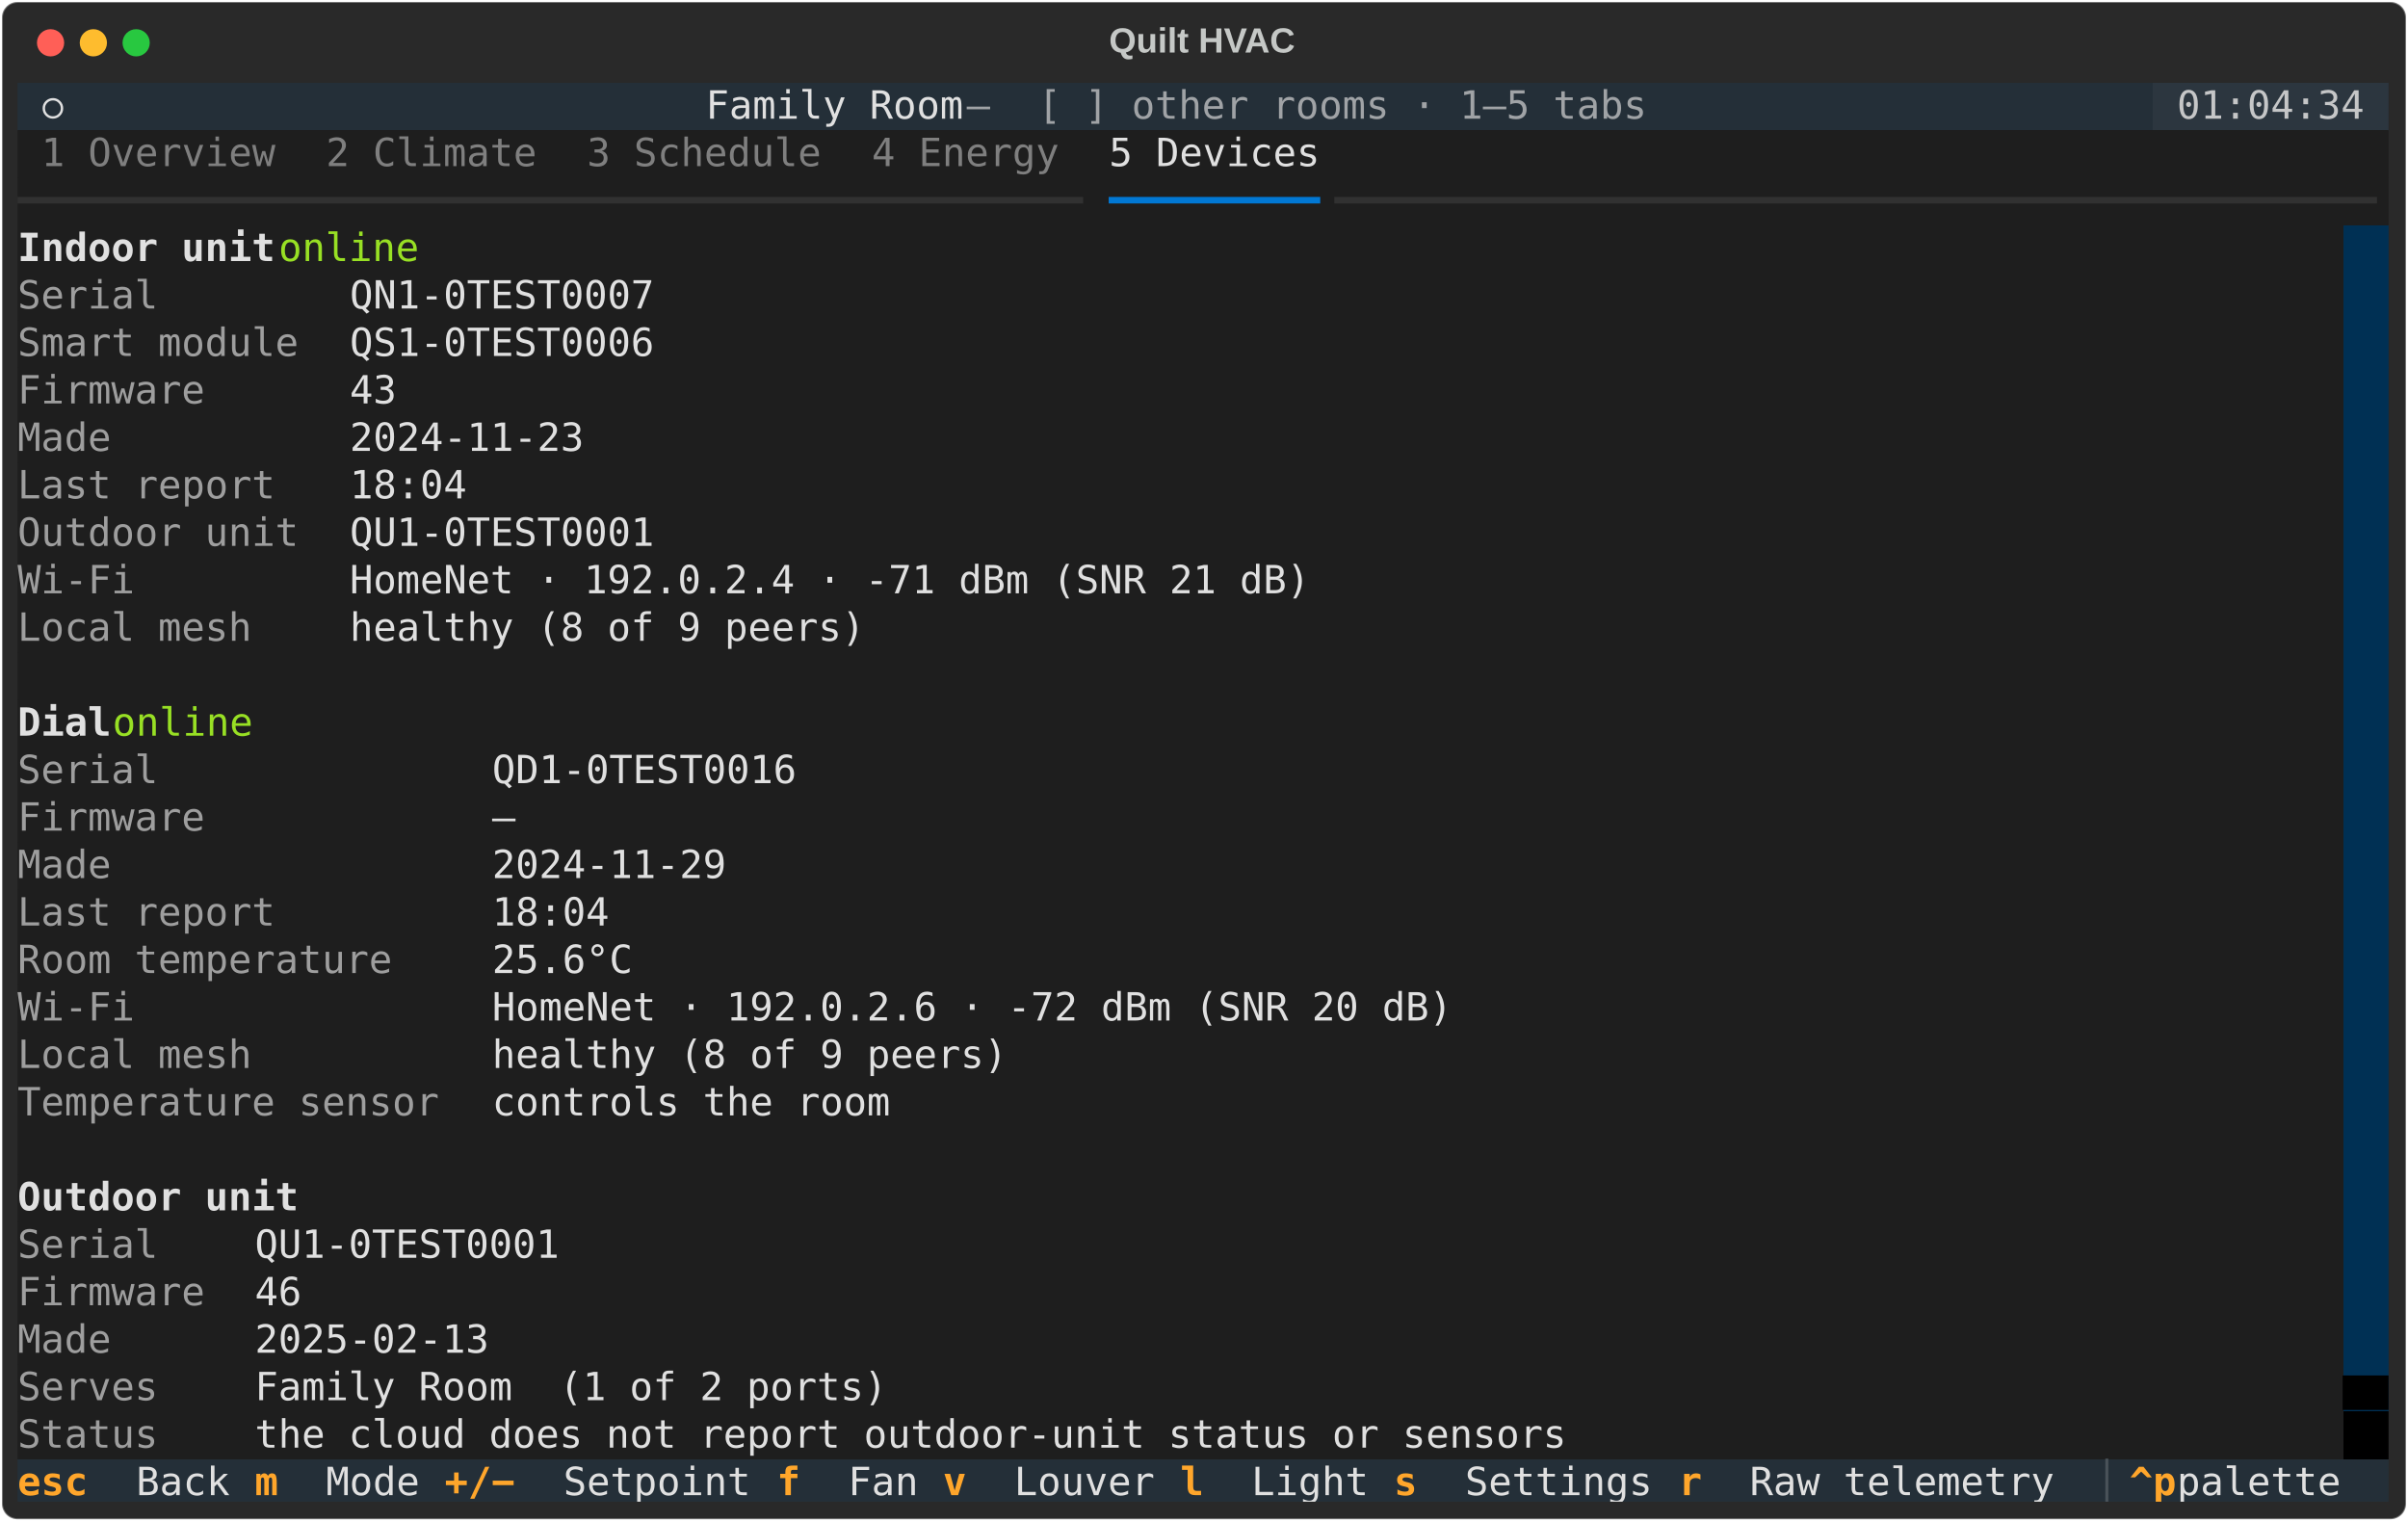
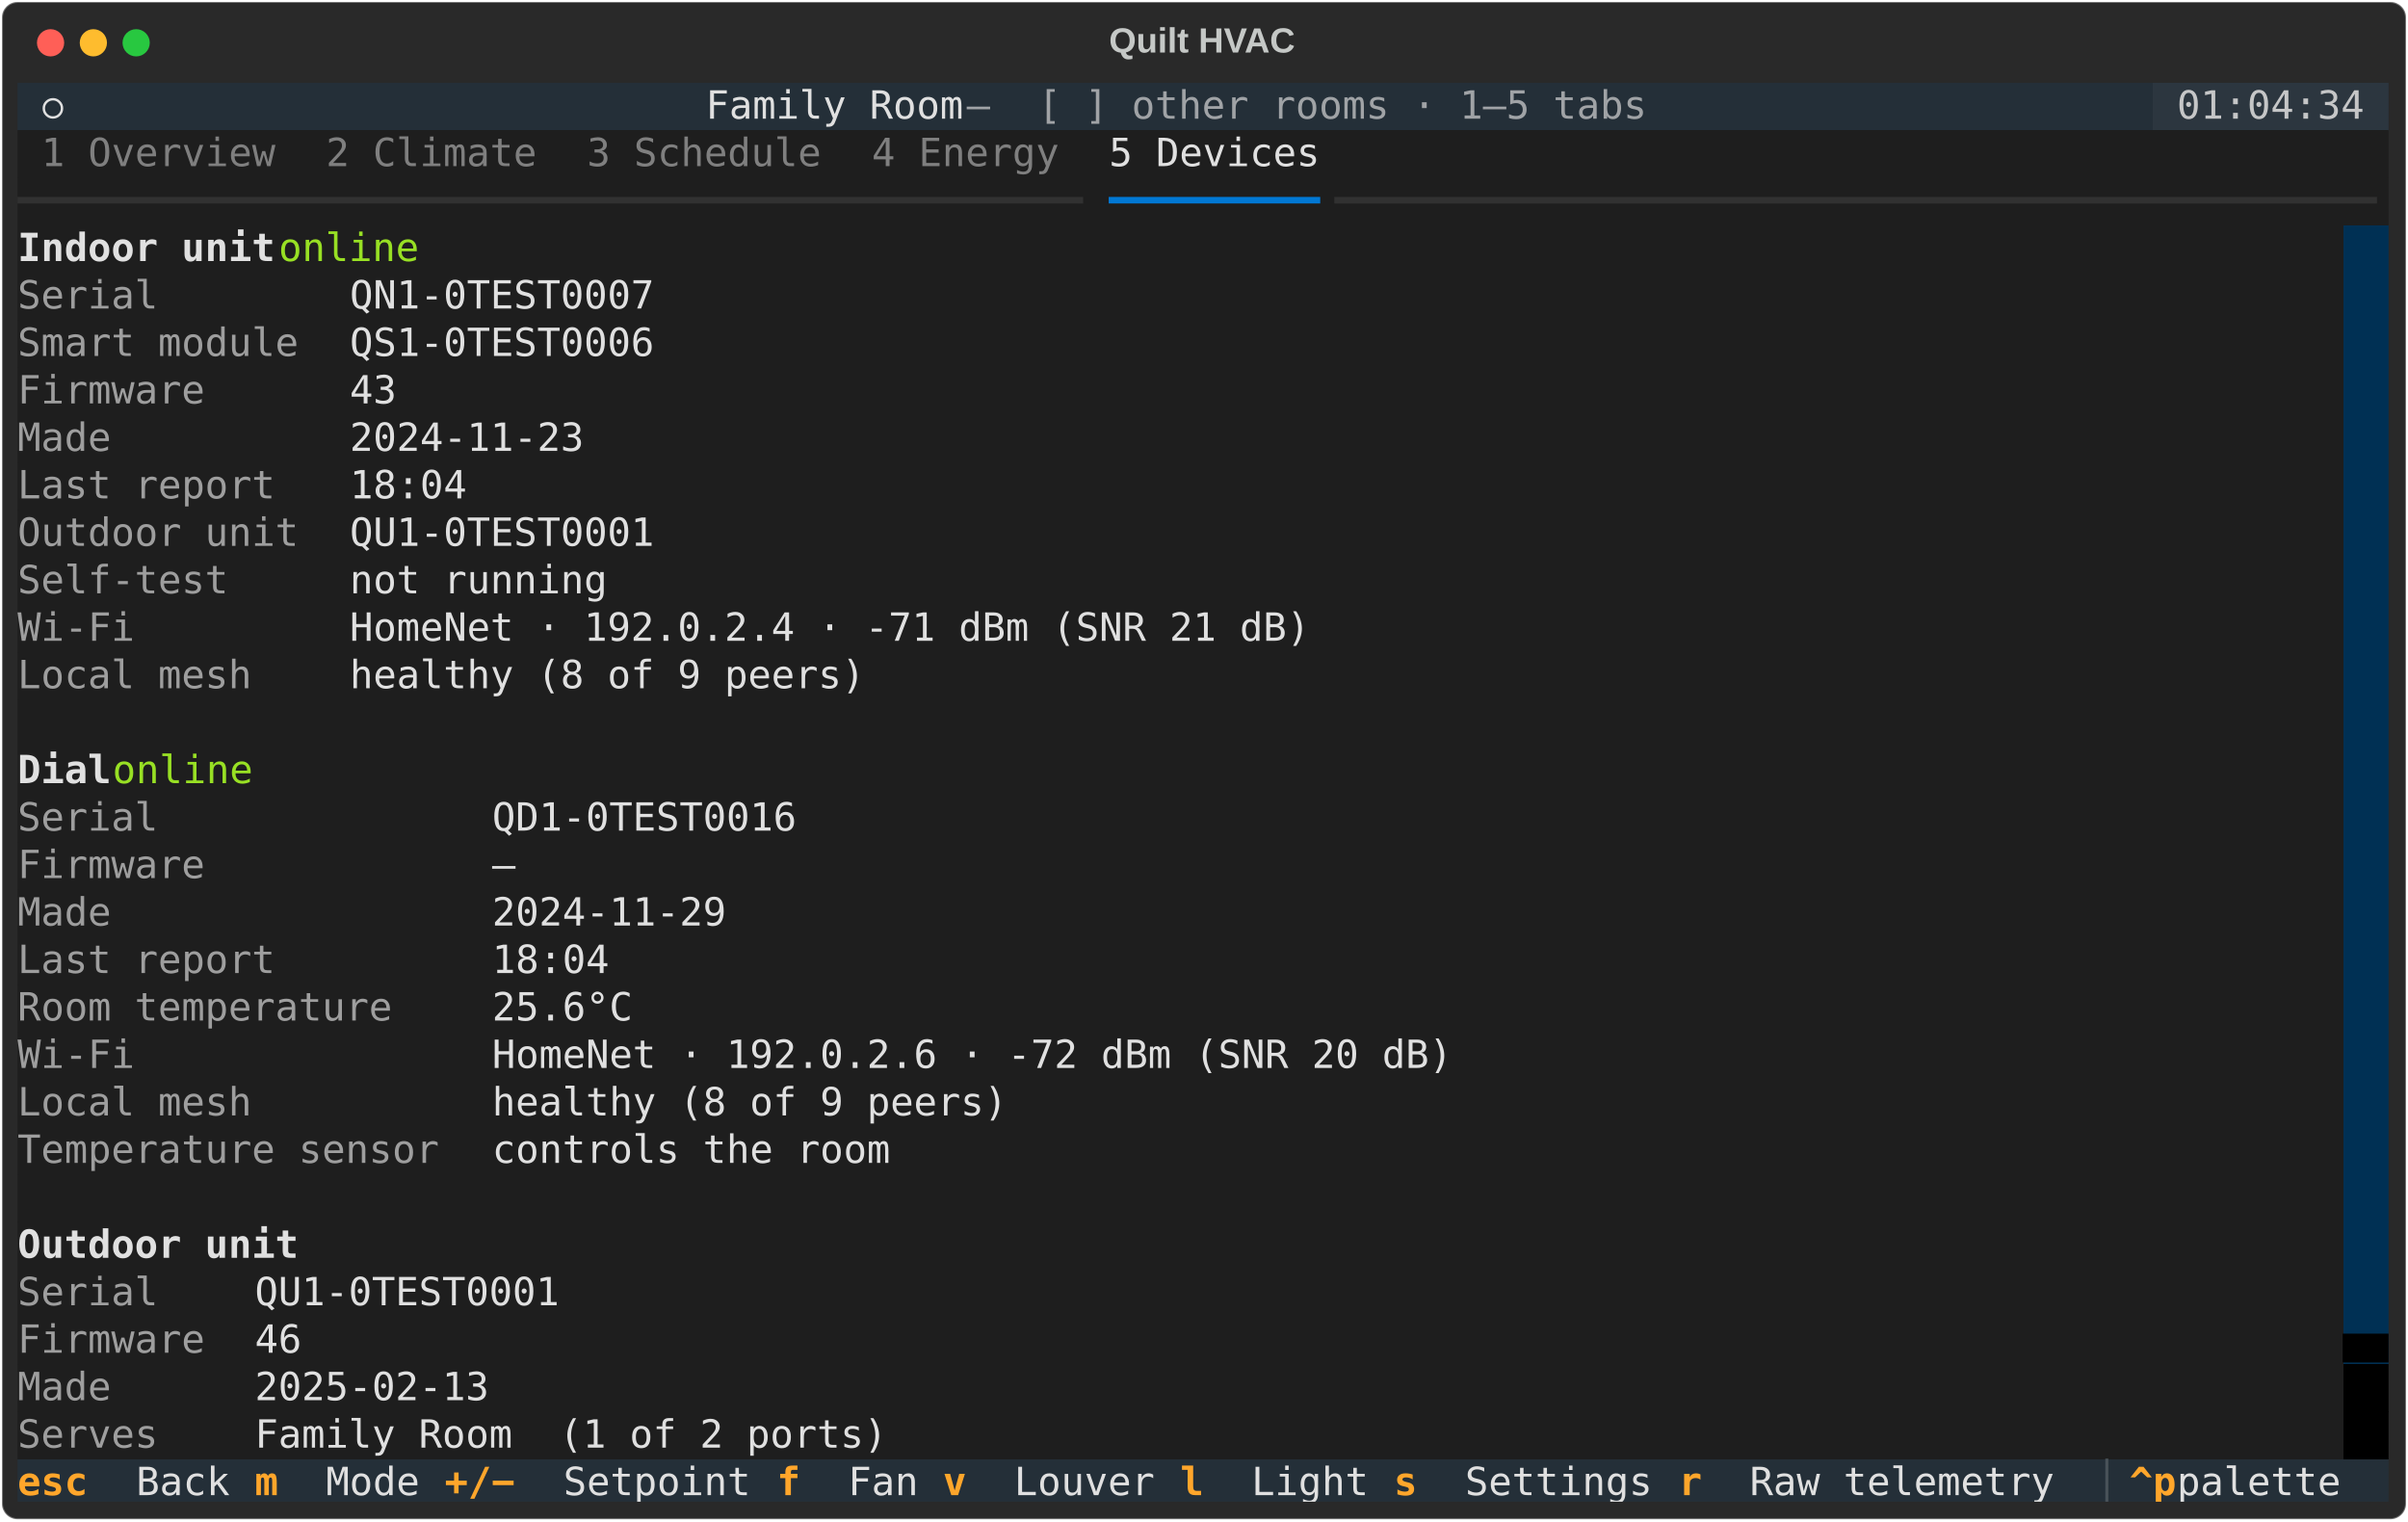
<svg xmlns="http://www.w3.org/2000/svg" class="rich-terminal" viewBox="0 0 1238 782.0">
  <style>

    @font-face {
        font-family: "Fira Code";
        src: local("FiraCode-Regular"),
                url("https://cdnjs.cloudflare.com/ajax/libs/firacode/6.2.0/woff2/FiraCode-Regular.woff2") format("woff2"),
                url("https://cdnjs.cloudflare.com/ajax/libs/firacode/6.2.0/woff/FiraCode-Regular.woff") format("woff");
        font-style: normal;
        font-weight: 400;
    }
    @font-face {
        font-family: "Fira Code";
        src: local("FiraCode-Bold"),
                url("https://cdnjs.cloudflare.com/ajax/libs/firacode/6.2.0/woff2/FiraCode-Bold.woff2") format("woff2"),
                url("https://cdnjs.cloudflare.com/ajax/libs/firacode/6.2.0/woff/FiraCode-Bold.woff") format("woff");
        font-style: bold;
        font-weight: 700;
    }

    .terminal-matrix {
        font-family: Fira Code, monospace;
        font-size: 20px;
        line-height: 24.4px;
        font-variant-east-asian: full-width;
    }

    .terminal-title {
        font-size: 18px;
        font-weight: bold;
        font-family: arial;
    }

    .terminal-r1 { fill: #c5c8c6 }
.terminal-r2 { fill: #e0e0e0 }
.terminal-r3 { fill: #a0a3a6 }
.terminal-r4 { fill: #c5c6c7 }
.terminal-r5 { fill: #7f7f7f }
.terminal-r6 { fill: #313131 }
.terminal-r7 { fill: #0178d4 }
.terminal-r8 { fill: #e0e0e0;font-weight: bold }
.terminal-r9 { fill: #98e024 }
.terminal-r10 { fill: #1e1e1e }
.terminal-r11 { fill: #9e9e9e }
.terminal-r12 { fill: #000000 }
.terminal-r13 { fill: #ffa62b;font-weight: bold }
.terminal-r14 { fill: #495259 }
    </style>
  <defs>
    <clipPath id="terminal-clip-terminal">
      <rect x="0" y="0" width="1219.0" height="731.0" />
    </clipPath>
    <clipPath id="terminal-line-0">
      <rect x="0" y="1.5" width="1220" height="24.65" />
    </clipPath>
    <clipPath id="terminal-line-1">
      <rect x="0" y="25.9" width="1220" height="24.65" />
    </clipPath>
    <clipPath id="terminal-line-2">
      <rect x="0" y="50.3" width="1220" height="24.65" />
    </clipPath>
    <clipPath id="terminal-line-3">
      <rect x="0" y="74.7" width="1220" height="24.65" />
    </clipPath>
    <clipPath id="terminal-line-4">
      <rect x="0" y="99.1" width="1220" height="24.65" />
    </clipPath>
    <clipPath id="terminal-line-5">
      <rect x="0" y="123.5" width="1220" height="24.65" />
    </clipPath>
    <clipPath id="terminal-line-6">
      <rect x="0" y="147.9" width="1220" height="24.65" />
    </clipPath>
    <clipPath id="terminal-line-7">
      <rect x="0" y="172.3" width="1220" height="24.65" />
    </clipPath>
    <clipPath id="terminal-line-8">
      <rect x="0" y="196.7" width="1220" height="24.65" />
    </clipPath>
    <clipPath id="terminal-line-9">
      <rect x="0" y="221.1" width="1220" height="24.65" />
    </clipPath>
    <clipPath id="terminal-line-10">
      <rect x="0" y="245.5" width="1220" height="24.65" />
    </clipPath>
    <clipPath id="terminal-line-11">
      <rect x="0" y="269.9" width="1220" height="24.65" />
    </clipPath>
    <clipPath id="terminal-line-12">
      <rect x="0" y="294.3" width="1220" height="24.65" />
    </clipPath>
    <clipPath id="terminal-line-13">
      <rect x="0" y="318.7" width="1220" height="24.65" />
    </clipPath>
    <clipPath id="terminal-line-14">
      <rect x="0" y="343.1" width="1220" height="24.65" />
    </clipPath>
    <clipPath id="terminal-line-15">
      <rect x="0" y="367.5" width="1220" height="24.65" />
    </clipPath>
    <clipPath id="terminal-line-16">
      <rect x="0" y="391.9" width="1220" height="24.65" />
    </clipPath>
    <clipPath id="terminal-line-17">
      <rect x="0" y="416.3" width="1220" height="24.65" />
    </clipPath>
    <clipPath id="terminal-line-18">
      <rect x="0" y="440.7" width="1220" height="24.65" />
    </clipPath>
    <clipPath id="terminal-line-19">
      <rect x="0" y="465.1" width="1220" height="24.65" />
    </clipPath>
    <clipPath id="terminal-line-20">
      <rect x="0" y="489.5" width="1220" height="24.65" />
    </clipPath>
    <clipPath id="terminal-line-21">
      <rect x="0" y="513.9" width="1220" height="24.65" />
    </clipPath>
    <clipPath id="terminal-line-22">
      <rect x="0" y="538.3" width="1220" height="24.65" />
    </clipPath>
    <clipPath id="terminal-line-23">
      <rect x="0" y="562.7" width="1220" height="24.65" />
    </clipPath>
    <clipPath id="terminal-line-24">
      <rect x="0" y="587.1" width="1220" height="24.65" />
    </clipPath>
    <clipPath id="terminal-line-25">
      <rect x="0" y="611.5" width="1220" height="24.65" />
    </clipPath>
    <clipPath id="terminal-line-26">
      <rect x="0" y="635.9" width="1220" height="24.65" />
    </clipPath>
    <clipPath id="terminal-line-27">
      <rect x="0" y="660.3" width="1220" height="24.65" />
    </clipPath>
    <clipPath id="terminal-line-28">
      <rect x="0" y="684.7" width="1220" height="24.65" />
    </clipPath>
  </defs>
  <rect fill="#292929" stroke="rgba(255,255,255,0.35)" stroke-width="1" x="1" y="1" width="1236" height="780" rx="8" />
  <text class="terminal-title" fill="#c5c8c6" text-anchor="middle" x="618" y="27">Quilt HVAC</text>
  <g transform="translate(26,22)">
    <circle cx="0" cy="0" r="7" fill="#ff5f57" />
    <circle cx="22" cy="0" r="7" fill="#febc2e" />
    <circle cx="44" cy="0" r="7" fill="#28c840" />
  </g>
  <g transform="translate(9, 41)" clip-path="url(#terminal-clip-terminal)">
    <rect fill="#242f38" x="0" y="1.5" width="12.2" height="24.65" shape-rendering="crispEdges" />
    <rect fill="#242f38" x="12.2" y="1.5" width="12.2" height="24.65" shape-rendering="crispEdges" />
    <rect fill="#242f38" x="24.4" y="1.5" width="61" height="24.65" shape-rendering="crispEdges" />
    <rect fill="#242f38" x="85.4" y="1.5" width="12.2" height="24.65" shape-rendering="crispEdges" />
    <rect fill="#242f38" x="97.6" y="1.5" width="256.2" height="24.65" shape-rendering="crispEdges" />
    <rect fill="#242f38" x="353.8" y="1.5" width="134.2" height="24.65" shape-rendering="crispEdges" />
    <rect fill="#242f38" x="488" y="1.5" width="36.6" height="24.65" shape-rendering="crispEdges" />
    <rect fill="#242f38" x="524.6" y="1.5" width="317.2" height="24.65" shape-rendering="crispEdges" />
    <rect fill="#242f38" x="841.8" y="1.5" width="256.2" height="24.65" shape-rendering="crispEdges" />
    <rect fill="#2c363f" x="1098" y="1.5" width="12.2" height="24.65" shape-rendering="crispEdges" />
    <rect fill="#2c363f" x="1110.2" y="1.5" width="97.6" height="24.65" shape-rendering="crispEdges" />
    <rect fill="#2c363f" x="1207.8" y="1.5" width="12.2" height="24.65" shape-rendering="crispEdges" />
    <rect fill="#1e1e1e" x="0" y="25.9" width="12.2" height="24.65" shape-rendering="crispEdges" />
    <rect fill="#1e1e1e" x="12.2" y="25.9" width="122" height="24.65" shape-rendering="crispEdges" />
    <rect fill="#1e1e1e" x="134.2" y="25.9" width="24.4" height="24.65" shape-rendering="crispEdges" />
    <rect fill="#1e1e1e" x="158.6" y="25.9" width="109.8" height="24.65" shape-rendering="crispEdges" />
    <rect fill="#1e1e1e" x="268.4" y="25.9" width="24.4" height="24.65" shape-rendering="crispEdges" />
    <rect fill="#1e1e1e" x="292.8" y="25.9" width="122" height="24.65" shape-rendering="crispEdges" />
    <rect fill="#1e1e1e" x="414.8" y="25.9" width="24.4" height="24.65" shape-rendering="crispEdges" />
    <rect fill="#1e1e1e" x="439.2" y="25.9" width="97.6" height="24.65" shape-rendering="crispEdges" />
    <rect fill="#1e1e1e" x="536.8" y="25.9" width="24.4" height="24.65" shape-rendering="crispEdges" />
    <rect fill="#1e1e1e" x="561.2" y="25.9" width="109.8" height="24.65" shape-rendering="crispEdges" />
    <rect fill="#1e1e1e" x="671" y="25.9" width="549" height="24.65" shape-rendering="crispEdges" />
    <rect fill="#1e1e1e" x="0" y="50.3" width="561.2" height="24.65" shape-rendering="crispEdges" />
    <rect fill="#1e1e1e" x="561.2" y="50.3" width="109.8" height="24.65" shape-rendering="crispEdges" />
    <rect fill="#1e1e1e" x="671" y="50.3" width="549" height="24.65" shape-rendering="crispEdges" />
    <rect fill="#1e1e1e" x="0" y="74.7" width="134.2" height="24.65" shape-rendering="crispEdges" />
    <rect fill="#1e1e1e" x="134.2" y="74.7" width="97.6" height="24.65" shape-rendering="crispEdges" />
    <rect fill="#1e1e1e" x="231.8" y="74.7" width="963.8" height="24.65" shape-rendering="crispEdges" />
    <rect fill="#003054" x="1195.6" y="74.7" width="24.4" height="24.65" shape-rendering="crispEdges" />
    <rect fill="#1e1e1e" x="0" y="99.1" width="170.8" height="24.65" shape-rendering="crispEdges" />
    <rect fill="#1e1e1e" x="170.8" y="99.1" width="158.6" height="24.65" shape-rendering="crispEdges" />
    <rect fill="#1e1e1e" x="329.4" y="99.1" width="866.2" height="24.65" shape-rendering="crispEdges" />
    <rect fill="#003054" x="1195.6" y="99.1" width="24.4" height="24.65" shape-rendering="crispEdges" />
    <rect fill="#1e1e1e" x="0" y="123.5" width="170.8" height="24.65" shape-rendering="crispEdges" />
    <rect fill="#1e1e1e" x="170.8" y="123.5" width="158.6" height="24.65" shape-rendering="crispEdges" />
    <rect fill="#1e1e1e" x="329.4" y="123.5" width="866.2" height="24.65" shape-rendering="crispEdges" />
    <rect fill="#003054" x="1195.6" y="123.5" width="24.4" height="24.65" shape-rendering="crispEdges" />
    <rect fill="#1e1e1e" x="0" y="147.9" width="170.8" height="24.65" shape-rendering="crispEdges" />
    <rect fill="#1e1e1e" x="170.8" y="147.9" width="24.4" height="24.65" shape-rendering="crispEdges" />
    <rect fill="#1e1e1e" x="195.2" y="147.9" width="1000.4" height="24.65" shape-rendering="crispEdges" />
    <rect fill="#003054" x="1195.6" y="147.9" width="24.4" height="24.65" shape-rendering="crispEdges" />
    <rect fill="#1e1e1e" x="0" y="172.3" width="170.8" height="24.65" shape-rendering="crispEdges" />
    <rect fill="#1e1e1e" x="170.8" y="172.3" width="122" height="24.65" shape-rendering="crispEdges" />
    <rect fill="#1e1e1e" x="292.8" y="172.3" width="902.8" height="24.65" shape-rendering="crispEdges" />
    <rect fill="#003054" x="1195.6" y="172.3" width="24.4" height="24.65" shape-rendering="crispEdges" />
    <rect fill="#1e1e1e" x="0" y="196.7" width="170.8" height="24.65" shape-rendering="crispEdges" />
    <rect fill="#1e1e1e" x="170.8" y="196.7" width="61" height="24.65" shape-rendering="crispEdges" />
    <rect fill="#1e1e1e" x="231.8" y="196.7" width="963.8" height="24.65" shape-rendering="crispEdges" />
    <rect fill="#003054" x="1195.6" y="196.7" width="24.4" height="24.65" shape-rendering="crispEdges" />
    <rect fill="#1e1e1e" x="0" y="221.1" width="170.8" height="24.65" shape-rendering="crispEdges" />
    <rect fill="#1e1e1e" x="170.8" y="221.1" width="158.6" height="24.65" shape-rendering="crispEdges" />
    <rect fill="#1e1e1e" x="329.4" y="221.1" width="866.2" height="24.65" shape-rendering="crispEdges" />
    <rect fill="#003054" x="1195.6" y="221.1" width="24.4" height="24.65" shape-rendering="crispEdges" />
    <rect fill="#1e1e1e" x="0" y="245.5" width="170.8" height="24.65" shape-rendering="crispEdges" />
-     <rect fill="#1e1e1e" x="170.8" y="245.5" width="500.2" height="24.65" shape-rendering="crispEdges" />
-     <rect fill="#1e1e1e" x="671" y="245.5" width="524.6" height="24.65" shape-rendering="crispEdges" />
+     <rect fill="#1e1e1e" x="170.8" y="245.5" width="134.2" height="24.65" shape-rendering="crispEdges" />
+     <rect fill="#1e1e1e" x="305" y="245.5" width="890.6" height="24.65" shape-rendering="crispEdges" />
    <rect fill="#003054" x="1195.6" y="245.5" width="24.4" height="24.65" shape-rendering="crispEdges" />
    <rect fill="#1e1e1e" x="0" y="269.9" width="170.8" height="24.65" shape-rendering="crispEdges" />
-     <rect fill="#1e1e1e" x="170.8" y="269.9" width="268.4" height="24.65" shape-rendering="crispEdges" />
-     <rect fill="#1e1e1e" x="439.2" y="269.9" width="756.4" height="24.65" shape-rendering="crispEdges" />
+     <rect fill="#1e1e1e" x="170.8" y="269.9" width="500.2" height="24.65" shape-rendering="crispEdges" />
+     <rect fill="#1e1e1e" x="671" y="269.9" width="524.6" height="24.65" shape-rendering="crispEdges" />
    <rect fill="#003054" x="1195.6" y="269.9" width="24.4" height="24.65" shape-rendering="crispEdges" />
-     <rect fill="#1e1e1e" x="0" y="294.3" width="0" height="24.65" shape-rendering="crispEdges" />
-     <rect fill="#1e1e1e" x="0" y="294.3" width="1195.6" height="24.65" shape-rendering="crispEdges" />
+     <rect fill="#1e1e1e" x="0" y="294.3" width="170.8" height="24.65" shape-rendering="crispEdges" />
+     <rect fill="#1e1e1e" x="170.8" y="294.3" width="268.4" height="24.65" shape-rendering="crispEdges" />
+     <rect fill="#1e1e1e" x="439.2" y="294.3" width="756.4" height="24.65" shape-rendering="crispEdges" />
    <rect fill="#003054" x="1195.6" y="294.3" width="24.4" height="24.65" shape-rendering="crispEdges" />
-     <rect fill="#1e1e1e" x="0" y="318.7" width="48.8" height="24.65" shape-rendering="crispEdges" />
-     <rect fill="#1e1e1e" x="48.8" y="318.7" width="97.6" height="24.65" shape-rendering="crispEdges" />
-     <rect fill="#1e1e1e" x="146.4" y="318.7" width="1049.2" height="24.65" shape-rendering="crispEdges" />
+     <rect fill="#1e1e1e" x="0" y="318.7" width="0" height="24.65" shape-rendering="crispEdges" />
+     <rect fill="#1e1e1e" x="0" y="318.7" width="1195.6" height="24.65" shape-rendering="crispEdges" />
    <rect fill="#003054" x="1195.6" y="318.7" width="24.4" height="24.65" shape-rendering="crispEdges" />
-     <rect fill="#1e1e1e" x="0" y="343.1" width="244" height="24.65" shape-rendering="crispEdges" />
-     <rect fill="#1e1e1e" x="244" y="343.1" width="158.6" height="24.65" shape-rendering="crispEdges" />
-     <rect fill="#1e1e1e" x="402.6" y="343.1" width="793" height="24.65" shape-rendering="crispEdges" />
+     <rect fill="#1e1e1e" x="0" y="343.1" width="48.8" height="24.65" shape-rendering="crispEdges" />
+     <rect fill="#1e1e1e" x="48.8" y="343.1" width="97.6" height="24.65" shape-rendering="crispEdges" />
+     <rect fill="#1e1e1e" x="146.4" y="343.1" width="1049.2" height="24.65" shape-rendering="crispEdges" />
    <rect fill="#003054" x="1195.6" y="343.1" width="24.4" height="24.65" shape-rendering="crispEdges" />
    <rect fill="#1e1e1e" x="0" y="367.5" width="244" height="24.65" shape-rendering="crispEdges" />
-     <rect fill="#1e1e1e" x="244" y="367.5" width="12.2" height="24.65" shape-rendering="crispEdges" />
-     <rect fill="#1e1e1e" x="256.2" y="367.5" width="939.4" height="24.65" shape-rendering="crispEdges" />
+     <rect fill="#1e1e1e" x="244" y="367.5" width="158.6" height="24.65" shape-rendering="crispEdges" />
+     <rect fill="#1e1e1e" x="402.6" y="367.5" width="793" height="24.65" shape-rendering="crispEdges" />
    <rect fill="#003054" x="1195.6" y="367.5" width="24.4" height="24.65" shape-rendering="crispEdges" />
    <rect fill="#1e1e1e" x="0" y="391.9" width="244" height="24.65" shape-rendering="crispEdges" />
-     <rect fill="#1e1e1e" x="244" y="391.9" width="122" height="24.65" shape-rendering="crispEdges" />
-     <rect fill="#1e1e1e" x="366" y="391.9" width="829.6" height="24.65" shape-rendering="crispEdges" />
+     <rect fill="#1e1e1e" x="244" y="391.9" width="12.2" height="24.65" shape-rendering="crispEdges" />
+     <rect fill="#1e1e1e" x="256.2" y="391.9" width="939.4" height="24.65" shape-rendering="crispEdges" />
    <rect fill="#003054" x="1195.6" y="391.9" width="24.4" height="24.65" shape-rendering="crispEdges" />
    <rect fill="#1e1e1e" x="0" y="416.3" width="244" height="24.65" shape-rendering="crispEdges" />
-     <rect fill="#1e1e1e" x="244" y="416.3" width="61" height="24.65" shape-rendering="crispEdges" />
-     <rect fill="#1e1e1e" x="305" y="416.3" width="890.6" height="24.65" shape-rendering="crispEdges" />
+     <rect fill="#1e1e1e" x="244" y="416.3" width="122" height="24.65" shape-rendering="crispEdges" />
+     <rect fill="#1e1e1e" x="366" y="416.3" width="829.6" height="24.65" shape-rendering="crispEdges" />
    <rect fill="#003054" x="1195.6" y="416.3" width="24.4" height="24.65" shape-rendering="crispEdges" />
    <rect fill="#1e1e1e" x="0" y="440.7" width="244" height="24.65" shape-rendering="crispEdges" />
-     <rect fill="#1e1e1e" x="244" y="440.7" width="73.2" height="24.65" shape-rendering="crispEdges" />
-     <rect fill="#1e1e1e" x="317.2" y="440.7" width="878.4" height="24.65" shape-rendering="crispEdges" />
+     <rect fill="#1e1e1e" x="244" y="440.7" width="61" height="24.65" shape-rendering="crispEdges" />
+     <rect fill="#1e1e1e" x="305" y="440.7" width="890.6" height="24.65" shape-rendering="crispEdges" />
    <rect fill="#003054" x="1195.6" y="440.7" width="24.4" height="24.65" shape-rendering="crispEdges" />
    <rect fill="#1e1e1e" x="0" y="465.1" width="244" height="24.65" shape-rendering="crispEdges" />
-     <rect fill="#1e1e1e" x="244" y="465.1" width="500.2" height="24.65" shape-rendering="crispEdges" />
-     <rect fill="#1e1e1e" x="744.2" y="465.1" width="451.4" height="24.65" shape-rendering="crispEdges" />
+     <rect fill="#1e1e1e" x="244" y="465.1" width="73.2" height="24.65" shape-rendering="crispEdges" />
+     <rect fill="#1e1e1e" x="317.2" y="465.1" width="878.4" height="24.65" shape-rendering="crispEdges" />
    <rect fill="#003054" x="1195.6" y="465.1" width="24.4" height="24.65" shape-rendering="crispEdges" />
    <rect fill="#1e1e1e" x="0" y="489.5" width="244" height="24.65" shape-rendering="crispEdges" />
-     <rect fill="#1e1e1e" x="244" y="489.5" width="268.4" height="24.65" shape-rendering="crispEdges" />
-     <rect fill="#1e1e1e" x="512.4" y="489.5" width="683.2" height="24.65" shape-rendering="crispEdges" />
+     <rect fill="#1e1e1e" x="244" y="489.5" width="500.2" height="24.65" shape-rendering="crispEdges" />
+     <rect fill="#1e1e1e" x="744.2" y="489.5" width="451.4" height="24.65" shape-rendering="crispEdges" />
    <rect fill="#003054" x="1195.6" y="489.5" width="24.4" height="24.65" shape-rendering="crispEdges" />
    <rect fill="#1e1e1e" x="0" y="513.9" width="244" height="24.65" shape-rendering="crispEdges" />
-     <rect fill="#1e1e1e" x="244" y="513.9" width="207.4" height="24.65" shape-rendering="crispEdges" />
-     <rect fill="#1e1e1e" x="451.4" y="513.9" width="744.2" height="24.65" shape-rendering="crispEdges" />
+     <rect fill="#1e1e1e" x="244" y="513.9" width="268.4" height="24.65" shape-rendering="crispEdges" />
+     <rect fill="#1e1e1e" x="512.4" y="513.9" width="683.2" height="24.65" shape-rendering="crispEdges" />
    <rect fill="#003054" x="1195.6" y="513.9" width="24.4" height="24.65" shape-rendering="crispEdges" />
-     <rect fill="#1e1e1e" x="0" y="538.3" width="0" height="24.65" shape-rendering="crispEdges" />
-     <rect fill="#1e1e1e" x="0" y="538.3" width="1195.6" height="24.65" shape-rendering="crispEdges" />
+     <rect fill="#1e1e1e" x="0" y="538.3" width="244" height="24.65" shape-rendering="crispEdges" />
+     <rect fill="#1e1e1e" x="244" y="538.3" width="207.4" height="24.65" shape-rendering="crispEdges" />
+     <rect fill="#1e1e1e" x="451.4" y="538.3" width="744.2" height="24.65" shape-rendering="crispEdges" />
    <rect fill="#003054" x="1195.6" y="538.3" width="24.4" height="24.65" shape-rendering="crispEdges" />
-     <rect fill="#1e1e1e" x="0" y="562.7" width="146.4" height="24.65" shape-rendering="crispEdges" />
-     <rect fill="#1e1e1e" x="146.4" y="562.7" width="24.4" height="24.65" shape-rendering="crispEdges" />
-     <rect fill="#1e1e1e" x="170.8" y="562.7" width="1024.8" height="24.65" shape-rendering="crispEdges" />
+     <rect fill="#1e1e1e" x="0" y="562.7" width="0" height="24.65" shape-rendering="crispEdges" />
+     <rect fill="#1e1e1e" x="0" y="562.7" width="1195.6" height="24.65" shape-rendering="crispEdges" />
    <rect fill="#003054" x="1195.6" y="562.7" width="24.4" height="24.65" shape-rendering="crispEdges" />
-     <rect fill="#1e1e1e" x="0" y="587.1" width="122" height="24.65" shape-rendering="crispEdges" />
-     <rect fill="#1e1e1e" x="122" y="587.1" width="158.6" height="24.65" shape-rendering="crispEdges" />
-     <rect fill="#1e1e1e" x="280.6" y="587.1" width="915" height="24.65" shape-rendering="crispEdges" />
+     <rect fill="#1e1e1e" x="0" y="587.1" width="146.4" height="24.65" shape-rendering="crispEdges" />
+     <rect fill="#1e1e1e" x="146.4" y="587.1" width="24.4" height="24.65" shape-rendering="crispEdges" />
+     <rect fill="#1e1e1e" x="170.8" y="587.1" width="1024.8" height="24.65" shape-rendering="crispEdges" />
    <rect fill="#003054" x="1195.6" y="587.1" width="24.4" height="24.65" shape-rendering="crispEdges" />
    <rect fill="#1e1e1e" x="0" y="611.5" width="122" height="24.65" shape-rendering="crispEdges" />
-     <rect fill="#1e1e1e" x="122" y="611.5" width="24.4" height="24.65" shape-rendering="crispEdges" />
-     <rect fill="#1e1e1e" x="146.4" y="611.5" width="1049.2" height="24.65" shape-rendering="crispEdges" />
+     <rect fill="#1e1e1e" x="122" y="611.5" width="158.6" height="24.65" shape-rendering="crispEdges" />
+     <rect fill="#1e1e1e" x="280.6" y="611.5" width="915" height="24.65" shape-rendering="crispEdges" />
    <rect fill="#003054" x="1195.6" y="611.5" width="24.4" height="24.65" shape-rendering="crispEdges" />
    <rect fill="#1e1e1e" x="0" y="635.9" width="122" height="24.65" shape-rendering="crispEdges" />
-     <rect fill="#1e1e1e" x="122" y="635.9" width="122" height="24.65" shape-rendering="crispEdges" />
-     <rect fill="#1e1e1e" x="244" y="635.9" width="951.6" height="24.65" shape-rendering="crispEdges" />
+     <rect fill="#1e1e1e" x="122" y="635.9" width="24.4" height="24.65" shape-rendering="crispEdges" />
+     <rect fill="#1e1e1e" x="146.4" y="635.9" width="1049.2" height="24.65" shape-rendering="crispEdges" />
    <rect fill="#003054" x="1195.6" y="635.9" width="24.4" height="24.65" shape-rendering="crispEdges" />
    <rect fill="#1e1e1e" x="0" y="660.3" width="122" height="24.65" shape-rendering="crispEdges" />
-     <rect fill="#1e1e1e" x="122" y="660.3" width="329.4" height="24.65" shape-rendering="crispEdges" />
-     <rect fill="#1e1e1e" x="451.4" y="660.3" width="744.2" height="24.65" shape-rendering="crispEdges" />
-     <rect fill="#003054" x="1195.6" y="660.3" width="24.4" height="24.65" shape-rendering="crispEdges" />
+     <rect fill="#1e1e1e" x="122" y="660.3" width="122" height="24.65" shape-rendering="crispEdges" />
+     <rect fill="#1e1e1e" x="244" y="660.3" width="951.6" height="24.65" shape-rendering="crispEdges" />
+     <rect fill="#000000" x="1195.6" y="660.3" width="24.4" height="24.65" shape-rendering="crispEdges" />
    <rect fill="#1e1e1e" x="0" y="684.7" width="122" height="24.65" shape-rendering="crispEdges" />
-     <rect fill="#1e1e1e" x="122" y="684.7" width="683.2" height="24.65" shape-rendering="crispEdges" />
-     <rect fill="#1e1e1e" x="805.2" y="684.7" width="390.4" height="24.65" shape-rendering="crispEdges" />
+     <rect fill="#1e1e1e" x="122" y="684.7" width="329.4" height="24.65" shape-rendering="crispEdges" />
+     <rect fill="#1e1e1e" x="451.4" y="684.7" width="744.2" height="24.65" shape-rendering="crispEdges" />
    <rect fill="#000000" x="1195.6" y="684.7" width="24.4" height="24.65" shape-rendering="crispEdges" />
    <rect fill="#242f38" x="0" y="709.1" width="61" height="24.65" shape-rendering="crispEdges" />
    <rect fill="#242f38" x="61" y="709.1" width="61" height="24.65" shape-rendering="crispEdges" />
    <rect fill="#242f38" x="122" y="709.1" width="36.6" height="24.65" shape-rendering="crispEdges" />
    <rect fill="#242f38" x="158.6" y="709.1" width="61" height="24.65" shape-rendering="crispEdges" />
    <rect fill="#242f38" x="219.6" y="709.1" width="61" height="24.65" shape-rendering="crispEdges" />
    <rect fill="#242f38" x="280.6" y="709.1" width="109.8" height="24.65" shape-rendering="crispEdges" />
    <rect fill="#242f38" x="390.4" y="709.1" width="36.6" height="24.65" shape-rendering="crispEdges" />
    <rect fill="#242f38" x="427" y="709.1" width="48.8" height="24.65" shape-rendering="crispEdges" />
    <rect fill="#242f38" x="475.8" y="709.1" width="36.6" height="24.65" shape-rendering="crispEdges" />
    <rect fill="#242f38" x="512.4" y="709.1" width="85.4" height="24.65" shape-rendering="crispEdges" />
    <rect fill="#242f38" x="597.8" y="709.1" width="36.6" height="24.65" shape-rendering="crispEdges" />
    <rect fill="#242f38" x="634.4" y="709.1" width="73.2" height="24.65" shape-rendering="crispEdges" />
    <rect fill="#242f38" x="707.6" y="709.1" width="36.6" height="24.65" shape-rendering="crispEdges" />
    <rect fill="#242f38" x="744.2" y="709.1" width="109.8" height="24.65" shape-rendering="crispEdges" />
    <rect fill="#242f38" x="854" y="709.1" width="36.6" height="24.65" shape-rendering="crispEdges" />
    <rect fill="#242f38" x="890.6" y="709.1" width="170.8" height="24.65" shape-rendering="crispEdges" />
    <rect fill="#242f38" x="1061.4" y="709.1" width="12.2" height="24.65" shape-rendering="crispEdges" />
    <rect fill="#242f38" x="1073.6" y="709.1" width="12.2" height="24.65" shape-rendering="crispEdges" />
    <rect fill="#242f38" x="1085.8" y="709.1" width="24.4" height="24.65" shape-rendering="crispEdges" />
    <rect fill="#242f38" x="1110.2" y="709.1" width="97.6" height="24.65" shape-rendering="crispEdges" />
    <rect fill="#242f38" x="1207.8" y="709.1" width="12.2" height="24.65" shape-rendering="crispEdges" />
    <g class="terminal-matrix">
      <text class="terminal-r2" x="12.2" y="20" textLength="12.2" clip-path="url(#terminal-line-0)">⭘</text>
      <text class="terminal-r2" x="353.8" y="20" textLength="134.2" clip-path="url(#terminal-line-0)">Family Room</text>
      <text class="terminal-r3" x="488" y="20" textLength="36.6" clip-path="url(#terminal-line-0)"> — </text>
      <text class="terminal-r3" x="524.6" y="20" textLength="317.2" clip-path="url(#terminal-line-0)">[ ] other rooms · 1–5 tabs</text>
      <text class="terminal-r4" x="1110.2" y="20" textLength="97.6" clip-path="url(#terminal-line-0)">01:04:34</text>
      <text class="terminal-r1" x="1220" y="20" textLength="12.2" clip-path="url(#terminal-line-0)">
</text>
      <text class="terminal-r5" x="12.2" y="44.4" textLength="122" clip-path="url(#terminal-line-1)">1 Overview</text>
      <text class="terminal-r5" x="158.6" y="44.4" textLength="109.8" clip-path="url(#terminal-line-1)">2 Climate</text>
      <text class="terminal-r5" x="292.8" y="44.4" textLength="122" clip-path="url(#terminal-line-1)">3 Schedule</text>
      <text class="terminal-r5" x="439.2" y="44.4" textLength="97.6" clip-path="url(#terminal-line-1)">4 Energy</text>
      <text class="terminal-r2" x="561.2" y="44.4" textLength="109.8" clip-path="url(#terminal-line-1)">5 Devices</text>
      <text class="terminal-r1" x="1220" y="44.4" textLength="12.2" clip-path="url(#terminal-line-1)">
</text>
      <text class="terminal-r6" x="0" y="68.8" textLength="561.2" clip-path="url(#terminal-line-2)">━━━━━━━━━━━━━━━━━━━━━━━━━━━━━━━━━━━━━━━━━━━━━╸</text>
      <text class="terminal-r7" x="561.2" y="68.8" textLength="109.8" clip-path="url(#terminal-line-2)">━━━━━━━━━</text>
      <text class="terminal-r6" x="671" y="68.8" textLength="549" clip-path="url(#terminal-line-2)">╺━━━━━━━━━━━━━━━━━━━━━━━━━━━━━━━━━━━━━━━━━━━━</text>
      <text class="terminal-r1" x="1220" y="68.8" textLength="12.2" clip-path="url(#terminal-line-2)">
</text>
      <text class="terminal-r8" x="0" y="93.2" textLength="134.2" clip-path="url(#terminal-line-3)">Indoor unit</text>
      <text class="terminal-r9" x="134.2" y="93.2" textLength="97.6" clip-path="url(#terminal-line-3)">  online</text>
      <text class="terminal-r1" x="1220" y="93.2" textLength="12.2" clip-path="url(#terminal-line-3)">
</text>
      <text class="terminal-r11" x="0" y="117.6" textLength="170.8" clip-path="url(#terminal-line-4)">Serial        </text>
      <text class="terminal-r2" x="170.8" y="117.6" textLength="158.6" clip-path="url(#terminal-line-4)">QN1-0TEST0007</text>
      <text class="terminal-r1" x="1220" y="117.6" textLength="12.2" clip-path="url(#terminal-line-4)">
</text>
      <text class="terminal-r11" x="0" y="142" textLength="170.8" clip-path="url(#terminal-line-5)">Smart module  </text>
      <text class="terminal-r2" x="170.8" y="142" textLength="158.6" clip-path="url(#terminal-line-5)">QS1-0TEST0006</text>
      <text class="terminal-r1" x="1220" y="142" textLength="12.2" clip-path="url(#terminal-line-5)">
</text>
      <text class="terminal-r11" x="0" y="166.4" textLength="170.8" clip-path="url(#terminal-line-6)">Firmware      </text>
      <text class="terminal-r2" x="170.8" y="166.4" textLength="24.4" clip-path="url(#terminal-line-6)">43</text>
      <text class="terminal-r1" x="1220" y="166.4" textLength="12.2" clip-path="url(#terminal-line-6)">
</text>
      <text class="terminal-r11" x="0" y="190.8" textLength="170.8" clip-path="url(#terminal-line-7)">Made          </text>
      <text class="terminal-r2" x="170.8" y="190.8" textLength="122" clip-path="url(#terminal-line-7)">2024-11-23</text>
      <text class="terminal-r1" x="1220" y="190.8" textLength="12.2" clip-path="url(#terminal-line-7)">
</text>
      <text class="terminal-r11" x="0" y="215.2" textLength="170.8" clip-path="url(#terminal-line-8)">Last report   </text>
      <text class="terminal-r2" x="170.8" y="215.2" textLength="61" clip-path="url(#terminal-line-8)">18:04</text>
      <text class="terminal-r1" x="1220" y="215.2" textLength="12.2" clip-path="url(#terminal-line-8)">
</text>
      <text class="terminal-r11" x="0" y="239.6" textLength="170.8" clip-path="url(#terminal-line-9)">Outdoor unit  </text>
      <text class="terminal-r2" x="170.8" y="239.6" textLength="158.6" clip-path="url(#terminal-line-9)">QU1-0TEST0001</text>
      <text class="terminal-r1" x="1220" y="239.6" textLength="12.2" clip-path="url(#terminal-line-9)">
</text>
-       <text class="terminal-r11" x="0" y="264" textLength="170.8" clip-path="url(#terminal-line-10)">Wi-Fi         </text>
-       <text class="terminal-r2" x="170.8" y="264" textLength="500.2" clip-path="url(#terminal-line-10)">HomeNet · 192.0.2.4 · -71 dBm (SNR 21 dB)</text>
+       <text class="terminal-r11" x="0" y="264" textLength="170.8" clip-path="url(#terminal-line-10)">Self-test     </text>
+       <text class="terminal-r2" x="170.8" y="264" textLength="134.2" clip-path="url(#terminal-line-10)">not running</text>
      <text class="terminal-r1" x="1220" y="264" textLength="12.2" clip-path="url(#terminal-line-10)">
</text>
-       <text class="terminal-r11" x="0" y="288.4" textLength="170.8" clip-path="url(#terminal-line-11)">Local mesh    </text>
-       <text class="terminal-r2" x="170.8" y="288.4" textLength="268.4" clip-path="url(#terminal-line-11)">healthy (8 of 9 peers)</text>
+       <text class="terminal-r11" x="0" y="288.4" textLength="170.8" clip-path="url(#terminal-line-11)">Wi-Fi         </text>
+       <text class="terminal-r2" x="170.8" y="288.4" textLength="500.2" clip-path="url(#terminal-line-11)">HomeNet · 192.0.2.4 · -71 dBm (SNR 21 dB)</text>
      <text class="terminal-r1" x="1220" y="288.4" textLength="12.2" clip-path="url(#terminal-line-11)">
</text>
+       <text class="terminal-r11" x="0" y="312.8" textLength="170.8" clip-path="url(#terminal-line-12)">Local mesh    </text>
+       <text class="terminal-r2" x="170.8" y="312.8" textLength="268.4" clip-path="url(#terminal-line-12)">healthy (8 of 9 peers)</text>
      <text class="terminal-r1" x="1220" y="312.8" textLength="12.2" clip-path="url(#terminal-line-12)">
</text>
-       <text class="terminal-r8" x="0" y="337.2" textLength="48.8" clip-path="url(#terminal-line-13)">Dial</text>
-       <text class="terminal-r9" x="48.8" y="337.2" textLength="97.6" clip-path="url(#terminal-line-13)">  online</text>
      <text class="terminal-r1" x="1220" y="337.2" textLength="12.2" clip-path="url(#terminal-line-13)">
</text>
-       <text class="terminal-r11" x="0" y="361.6" textLength="244" clip-path="url(#terminal-line-14)">Serial              </text>
-       <text class="terminal-r2" x="244" y="361.6" textLength="158.6" clip-path="url(#terminal-line-14)">QD1-0TEST0016</text>
+       <text class="terminal-r8" x="0" y="361.6" textLength="48.8" clip-path="url(#terminal-line-14)">Dial</text>
+       <text class="terminal-r9" x="48.8" y="361.6" textLength="97.6" clip-path="url(#terminal-line-14)">  online</text>
      <text class="terminal-r1" x="1220" y="361.6" textLength="12.2" clip-path="url(#terminal-line-14)">
</text>
-       <text class="terminal-r11" x="0" y="386" textLength="244" clip-path="url(#terminal-line-15)">Firmware            </text>
-       <text class="terminal-r2" x="244" y="386" textLength="12.2" clip-path="url(#terminal-line-15)">–</text>
+       <text class="terminal-r11" x="0" y="386" textLength="244" clip-path="url(#terminal-line-15)">Serial              </text>
+       <text class="terminal-r2" x="244" y="386" textLength="158.6" clip-path="url(#terminal-line-15)">QD1-0TEST0016</text>
      <text class="terminal-r1" x="1220" y="386" textLength="12.2" clip-path="url(#terminal-line-15)">
</text>
-       <text class="terminal-r11" x="0" y="410.4" textLength="244" clip-path="url(#terminal-line-16)">Made                </text>
-       <text class="terminal-r2" x="244" y="410.4" textLength="122" clip-path="url(#terminal-line-16)">2024-11-29</text>
+       <text class="terminal-r11" x="0" y="410.4" textLength="244" clip-path="url(#terminal-line-16)">Firmware            </text>
+       <text class="terminal-r2" x="244" y="410.4" textLength="12.2" clip-path="url(#terminal-line-16)">–</text>
      <text class="terminal-r1" x="1220" y="410.4" textLength="12.2" clip-path="url(#terminal-line-16)">
</text>
-       <text class="terminal-r11" x="0" y="434.8" textLength="244" clip-path="url(#terminal-line-17)">Last report         </text>
-       <text class="terminal-r2" x="244" y="434.8" textLength="61" clip-path="url(#terminal-line-17)">18:04</text>
+       <text class="terminal-r11" x="0" y="434.8" textLength="244" clip-path="url(#terminal-line-17)">Made                </text>
+       <text class="terminal-r2" x="244" y="434.8" textLength="122" clip-path="url(#terminal-line-17)">2024-11-29</text>
      <text class="terminal-r1" x="1220" y="434.8" textLength="12.2" clip-path="url(#terminal-line-17)">
</text>
-       <text class="terminal-r11" x="0" y="459.2" textLength="244" clip-path="url(#terminal-line-18)">Room temperature    </text>
-       <text class="terminal-r2" x="244" y="459.2" textLength="73.2" clip-path="url(#terminal-line-18)">25.6°C</text>
+       <text class="terminal-r11" x="0" y="459.2" textLength="244" clip-path="url(#terminal-line-18)">Last report         </text>
+       <text class="terminal-r2" x="244" y="459.2" textLength="61" clip-path="url(#terminal-line-18)">18:04</text>
      <text class="terminal-r1" x="1220" y="459.2" textLength="12.2" clip-path="url(#terminal-line-18)">
</text>
-       <text class="terminal-r11" x="0" y="483.6" textLength="244" clip-path="url(#terminal-line-19)">Wi-Fi               </text>
-       <text class="terminal-r2" x="244" y="483.6" textLength="500.2" clip-path="url(#terminal-line-19)">HomeNet · 192.0.2.6 · -72 dBm (SNR 20 dB)</text>
+       <text class="terminal-r11" x="0" y="483.6" textLength="244" clip-path="url(#terminal-line-19)">Room temperature    </text>
+       <text class="terminal-r2" x="244" y="483.6" textLength="73.2" clip-path="url(#terminal-line-19)">25.6°C</text>
      <text class="terminal-r1" x="1220" y="483.6" textLength="12.2" clip-path="url(#terminal-line-19)">
</text>
-       <text class="terminal-r11" x="0" y="508" textLength="244" clip-path="url(#terminal-line-20)">Local mesh          </text>
-       <text class="terminal-r2" x="244" y="508" textLength="268.4" clip-path="url(#terminal-line-20)">healthy (8 of 9 peers)</text>
+       <text class="terminal-r11" x="0" y="508" textLength="244" clip-path="url(#terminal-line-20)">Wi-Fi               </text>
+       <text class="terminal-r2" x="244" y="508" textLength="500.2" clip-path="url(#terminal-line-20)">HomeNet · 192.0.2.6 · -72 dBm (SNR 20 dB)</text>
      <text class="terminal-r1" x="1220" y="508" textLength="12.2" clip-path="url(#terminal-line-20)">
</text>
-       <text class="terminal-r11" x="0" y="532.4" textLength="244" clip-path="url(#terminal-line-21)">Temperature sensor  </text>
-       <text class="terminal-r2" x="244" y="532.4" textLength="207.4" clip-path="url(#terminal-line-21)">controls the room</text>
+       <text class="terminal-r11" x="0" y="532.4" textLength="244" clip-path="url(#terminal-line-21)">Local mesh          </text>
+       <text class="terminal-r2" x="244" y="532.4" textLength="268.4" clip-path="url(#terminal-line-21)">healthy (8 of 9 peers)</text>
      <text class="terminal-r1" x="1220" y="532.4" textLength="12.2" clip-path="url(#terminal-line-21)">
</text>
+       <text class="terminal-r11" x="0" y="556.8" textLength="244" clip-path="url(#terminal-line-22)">Temperature sensor  </text>
+       <text class="terminal-r2" x="244" y="556.8" textLength="207.4" clip-path="url(#terminal-line-22)">controls the room</text>
      <text class="terminal-r1" x="1220" y="556.8" textLength="12.2" clip-path="url(#terminal-line-22)">
</text>
-       <text class="terminal-r8" x="0" y="581.2" textLength="146.4" clip-path="url(#terminal-line-23)">Outdoor unit</text>
      <text class="terminal-r1" x="1220" y="581.2" textLength="12.2" clip-path="url(#terminal-line-23)">
</text>
-       <text class="terminal-r11" x="0" y="605.6" textLength="122" clip-path="url(#terminal-line-24)">Serial    </text>
-       <text class="terminal-r2" x="122" y="605.6" textLength="158.6" clip-path="url(#terminal-line-24)">QU1-0TEST0001</text>
+       <text class="terminal-r8" x="0" y="605.6" textLength="146.4" clip-path="url(#terminal-line-24)">Outdoor unit</text>
      <text class="terminal-r1" x="1220" y="605.6" textLength="12.2" clip-path="url(#terminal-line-24)">
</text>
-       <text class="terminal-r11" x="0" y="630" textLength="122" clip-path="url(#terminal-line-25)">Firmware  </text>
-       <text class="terminal-r2" x="122" y="630" textLength="24.4" clip-path="url(#terminal-line-25)">46</text>
+       <text class="terminal-r11" x="0" y="630" textLength="122" clip-path="url(#terminal-line-25)">Serial    </text>
+       <text class="terminal-r2" x="122" y="630" textLength="158.6" clip-path="url(#terminal-line-25)">QU1-0TEST0001</text>
      <text class="terminal-r1" x="1220" y="630" textLength="12.2" clip-path="url(#terminal-line-25)">
</text>
-       <text class="terminal-r11" x="0" y="654.4" textLength="122" clip-path="url(#terminal-line-26)">Made      </text>
-       <text class="terminal-r2" x="122" y="654.4" textLength="122" clip-path="url(#terminal-line-26)">2025-02-13</text>
+       <text class="terminal-r11" x="0" y="654.4" textLength="122" clip-path="url(#terminal-line-26)">Firmware  </text>
+       <text class="terminal-r2" x="122" y="654.4" textLength="24.4" clip-path="url(#terminal-line-26)">46</text>
+       <text class="terminal-r12" x="1195.6" y="654.4" textLength="24.4" clip-path="url(#terminal-line-26)">▅▅</text>
      <text class="terminal-r1" x="1220" y="654.4" textLength="12.2" clip-path="url(#terminal-line-26)">
</text>
-       <text class="terminal-r11" x="0" y="678.8" textLength="122" clip-path="url(#terminal-line-27)">Serves    </text>
-       <text class="terminal-r2" x="122" y="678.8" textLength="329.4" clip-path="url(#terminal-line-27)">Family Room  (1 of 2 ports)</text>
-       <text class="terminal-r12" x="1195.6" y="678.8" textLength="24.4" clip-path="url(#terminal-line-27)">▆▆</text>
+       <text class="terminal-r11" x="0" y="678.8" textLength="122" clip-path="url(#terminal-line-27)">Made      </text>
+       <text class="terminal-r2" x="122" y="678.8" textLength="122" clip-path="url(#terminal-line-27)">2025-02-13</text>
      <text class="terminal-r1" x="1220" y="678.8" textLength="12.2" clip-path="url(#terminal-line-27)">
</text>
-       <text class="terminal-r11" x="0" y="703.2" textLength="122" clip-path="url(#terminal-line-28)">Status    </text>
-       <text class="terminal-r2" x="122" y="703.2" textLength="683.2" clip-path="url(#terminal-line-28)">the cloud does not report outdoor-unit status or sensors</text>
+       <text class="terminal-r11" x="0" y="703.2" textLength="122" clip-path="url(#terminal-line-28)">Serves    </text>
+       <text class="terminal-r2" x="122" y="703.2" textLength="329.4" clip-path="url(#terminal-line-28)">Family Room  (1 of 2 ports)</text>
      <text class="terminal-r1" x="1220" y="703.2" textLength="12.2" clip-path="url(#terminal-line-28)">
</text>
      <text class="terminal-r13" x="0" y="727.6" textLength="61" clip-path="url(#terminal-line-29)"> esc </text>
      <text class="terminal-r2" x="61" y="727.6" textLength="61" clip-path="url(#terminal-line-29)">Back </text>
      <text class="terminal-r13" x="122" y="727.6" textLength="36.6" clip-path="url(#terminal-line-29)"> m </text>
      <text class="terminal-r2" x="158.6" y="727.6" textLength="61" clip-path="url(#terminal-line-29)">Mode </text>
      <text class="terminal-r13" x="219.6" y="727.6" textLength="61" clip-path="url(#terminal-line-29)"> +/− </text>
      <text class="terminal-r2" x="280.6" y="727.6" textLength="109.8" clip-path="url(#terminal-line-29)">Setpoint </text>
      <text class="terminal-r13" x="390.4" y="727.6" textLength="36.6" clip-path="url(#terminal-line-29)"> f </text>
      <text class="terminal-r2" x="427" y="727.6" textLength="48.8" clip-path="url(#terminal-line-29)">Fan </text>
      <text class="terminal-r13" x="475.8" y="727.6" textLength="36.6" clip-path="url(#terminal-line-29)"> v </text>
      <text class="terminal-r2" x="512.4" y="727.6" textLength="85.4" clip-path="url(#terminal-line-29)">Louver </text>
      <text class="terminal-r13" x="597.8" y="727.6" textLength="36.6" clip-path="url(#terminal-line-29)"> l </text>
      <text class="terminal-r2" x="634.4" y="727.6" textLength="73.2" clip-path="url(#terminal-line-29)">Light </text>
      <text class="terminal-r13" x="707.6" y="727.6" textLength="36.6" clip-path="url(#terminal-line-29)"> s </text>
      <text class="terminal-r2" x="744.2" y="727.6" textLength="109.8" clip-path="url(#terminal-line-29)">Settings </text>
      <text class="terminal-r13" x="854" y="727.6" textLength="36.6" clip-path="url(#terminal-line-29)"> r </text>
      <text class="terminal-r2" x="890.6" y="727.6" textLength="170.8" clip-path="url(#terminal-line-29)">Raw telemetry </text>
      <text class="terminal-r14" x="1073.6" y="727.6" textLength="12.2" clip-path="url(#terminal-line-29)">▏</text>
      <text class="terminal-r13" x="1085.8" y="727.6" textLength="24.4" clip-path="url(#terminal-line-29)">^p</text>
      <text class="terminal-r2" x="1110.2" y="727.6" textLength="97.6" clip-path="url(#terminal-line-29)"> palette</text>
    </g>
  </g>
</svg>
